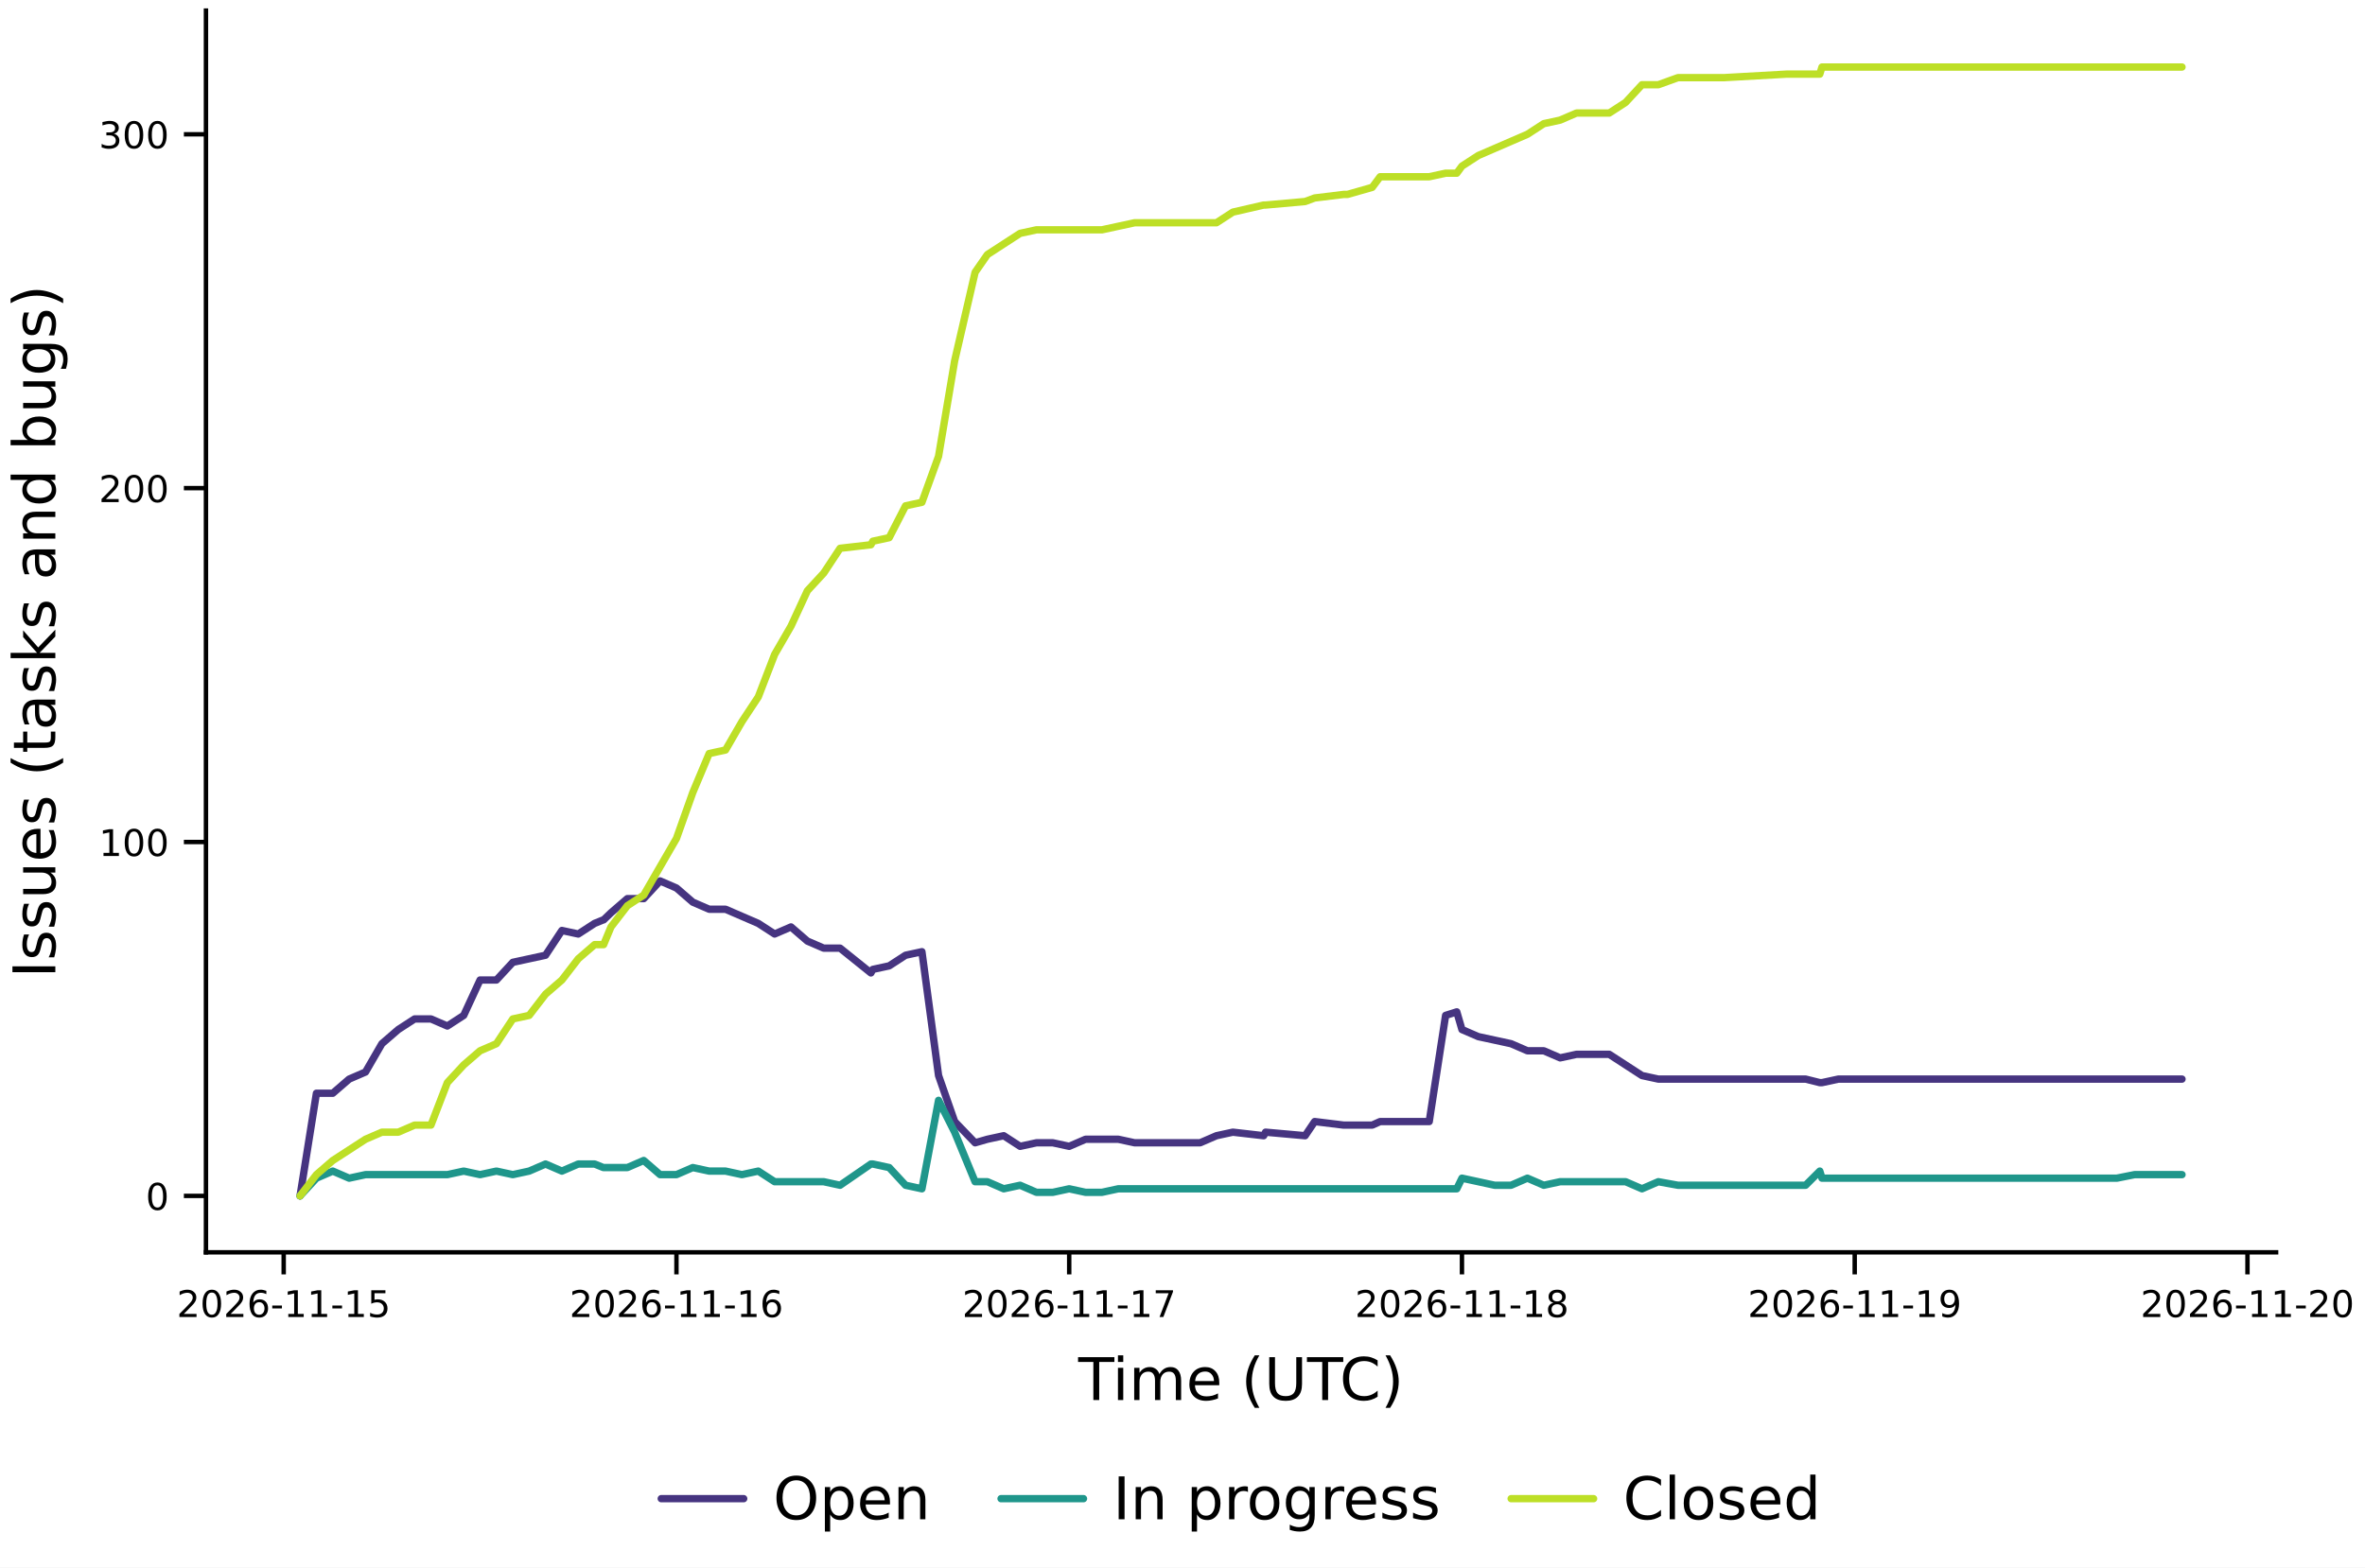
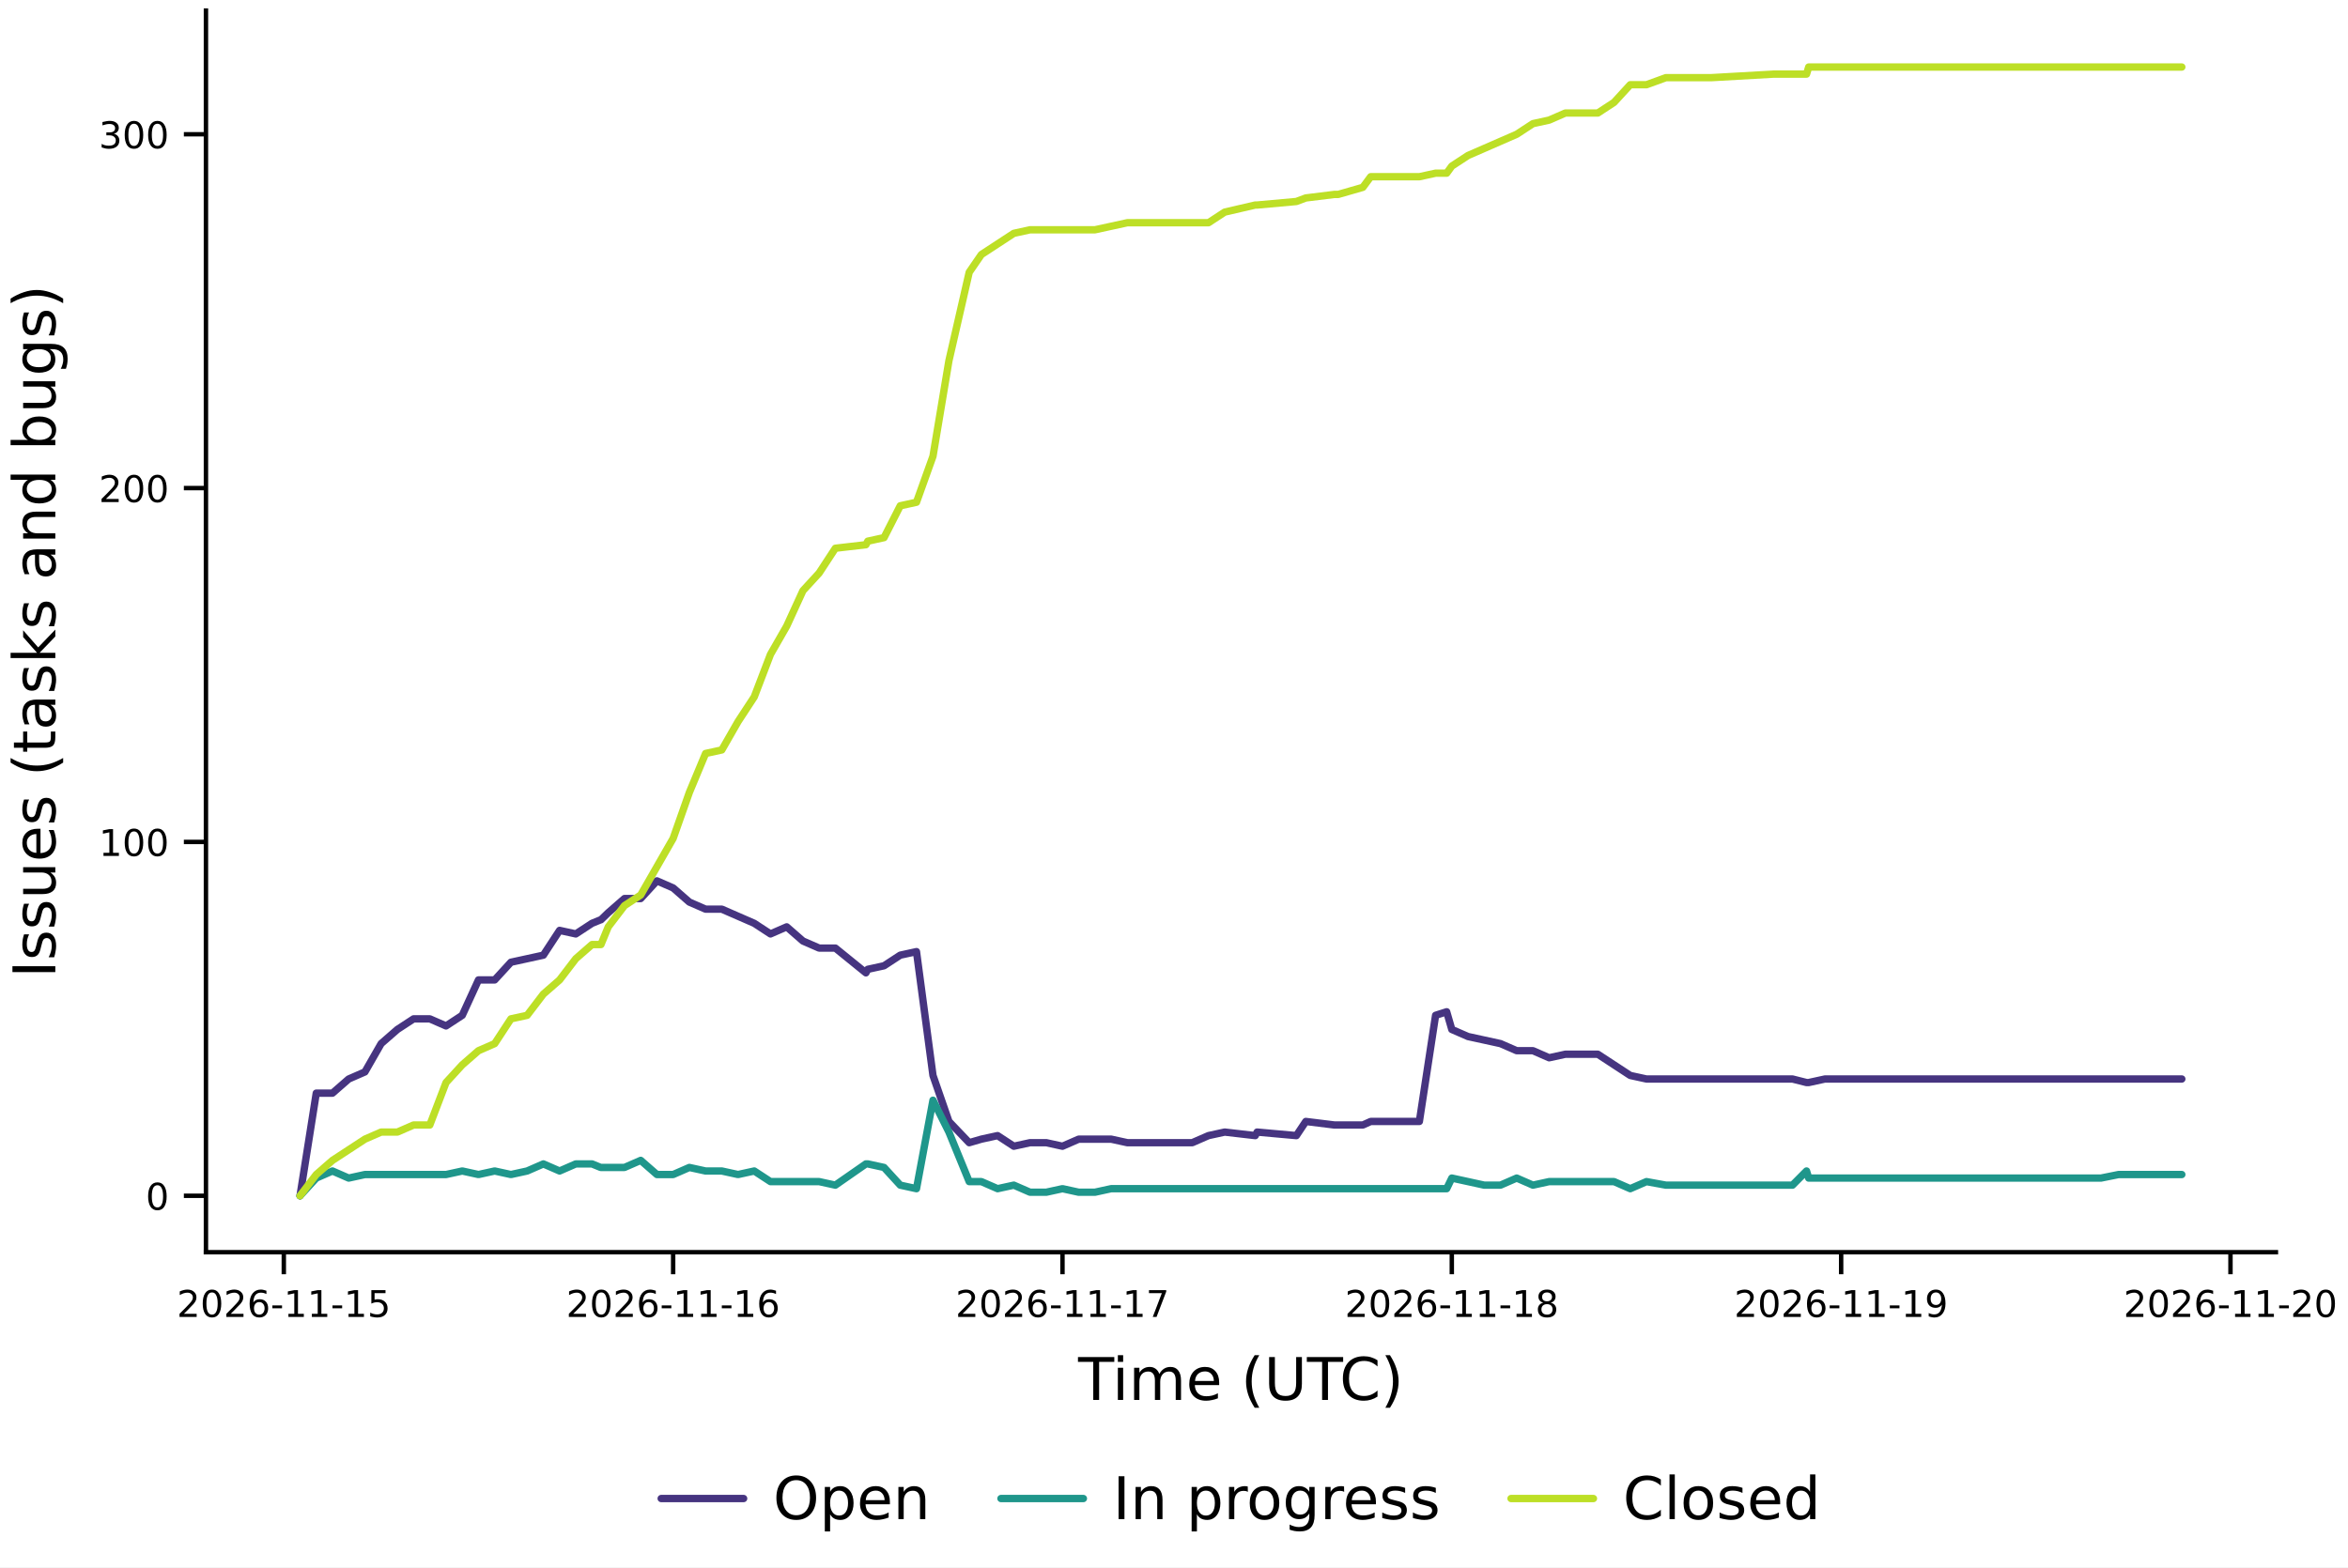
- <svg xmlns="http://www.w3.org/2000/svg" xmlns:xlink="http://www.w3.org/1999/xlink" width="321.334pt" height="213.046pt" viewBox="0 0 321.334 213.046" version="1.1">
+ <svg xmlns="http://www.w3.org/2000/svg" xmlns:xlink="http://www.w3.org/1999/xlink" width="319.053pt" height="213.046pt" viewBox="0 0 319.053 213.046" version="1.1">
  <defs>
    <style type="text/css">*{stroke-linejoin: round; stroke-linecap: butt}</style>
  </defs>
  <g id="figure_1">
    <g id="patch_1">
-       <path d="M 0 213.046  L 321.334 213.046  L 321.334 0  L 0 0  z " style="fill: #ffffff" />
+       <path d="M 0 213.046  L 319.053 213.046  L 319.053 0  L 0 0  z " style="fill: #ffffff" />
    </g>
    <g id="axes_1">
      <g id="patch_2">
        <path d="M 27.984 170.203  L 309.256 170.203  L 309.256 1.44  L 27.984 1.44  z " style="fill: #ffffff" />
      </g>
      <g id="matplotlib.axis_1">
        <g id="xtick_1">
          <g id="line2d_1">
            <defs>
-               <path id="mbb50bc55d5" d="M 0 0  L 0 3  " style="stroke: #000000; stroke-width: 0.6" />
+               <path id="m06a46def1f" d="M 0 0  L 0 3  " style="stroke: #000000; stroke-width: 0.6" />
            </defs>
            <g>
-               <use xlink:href="#mbb50bc55d5" x="38.546" y="170.203" style="stroke: #000000; stroke-width: 0.6" />
+               <use xlink:href="#m06a46def1f" x="38.565" y="170.203" style="stroke: #000000; stroke-width: 0.6" />
            </g>
          </g>
          <g id="text_1">
-             <text style="font-size: 5px; font-family: 'DejaVu Sans', sans-serif; text-anchor: middle" x="38.546" y="179.002" transform="rotate(-0 38.54595 179.0017)">2026-11-15</text>
+             <text style="font-size: 5px; font-family: 'DejaVu Sans', sans-serif; text-anchor: middle" x="38.565" y="179.002" transform="rotate(-0 38.56512 179.0017)">2026-11-15</text>
          </g>
        </g>
        <g id="xtick_2">
          <g id="line2d_2">
            <g>
-               <use xlink:href="#mbb50bc55d5" x="91.91" y="170.203" style="stroke: #000000; stroke-width: 0.6" />
+               <use xlink:href="#m06a46def1f" x="91.469" y="170.203" style="stroke: #000000; stroke-width: 0.6" />
            </g>
          </g>
          <g id="text_2">
-             <text style="font-size: 5px; font-family: 'DejaVu Sans', sans-serif; text-anchor: middle" x="91.91" y="179.002" transform="rotate(-0 91.9097 179.0017)">2026-11-16</text>
+             <text style="font-size: 5px; font-family: 'DejaVu Sans', sans-serif; text-anchor: middle" x="91.469" y="179.002" transform="rotate(-0 91.46884 179.0017)">2026-11-16</text>
          </g>
        </g>
        <g id="xtick_3">
          <g id="line2d_3">
            <g>
-               <use xlink:href="#mbb50bc55d5" x="145.273" y="170.203" style="stroke: #000000; stroke-width: 0.6" />
+               <use xlink:href="#m06a46def1f" x="144.373" y="170.203" style="stroke: #000000; stroke-width: 0.6" />
            </g>
          </g>
          <g id="text_3">
-             <text style="font-size: 5px; font-family: 'DejaVu Sans', sans-serif; text-anchor: middle" x="145.273" y="179.002" transform="rotate(-0 145.2735 179.0017)">2026-11-17</text>
+             <text style="font-size: 5px; font-family: 'DejaVu Sans', sans-serif; text-anchor: middle" x="144.373" y="179.002" transform="rotate(-0 144.3726 179.0017)">2026-11-17</text>
          </g>
        </g>
        <g id="xtick_4">
          <g id="line2d_4">
            <g>
-               <use xlink:href="#mbb50bc55d5" x="198.637" y="170.203" style="stroke: #000000; stroke-width: 0.6" />
+               <use xlink:href="#m06a46def1f" x="197.276" y="170.203" style="stroke: #000000; stroke-width: 0.6" />
            </g>
          </g>
          <g id="text_4">
-             <text style="font-size: 5px; font-family: 'DejaVu Sans', sans-serif; text-anchor: middle" x="198.637" y="179.002" transform="rotate(-0 198.6372 179.0017)">2026-11-18</text>
+             <text style="font-size: 5px; font-family: 'DejaVu Sans', sans-serif; text-anchor: middle" x="197.276" y="179.002" transform="rotate(-0 197.2763 179.0017)">2026-11-18</text>
          </g>
        </g>
        <g id="xtick_5">
          <g id="line2d_5">
            <g>
-               <use xlink:href="#mbb50bc55d5" x="252.001" y="170.203" style="stroke: #000000; stroke-width: 0.6" />
+               <use xlink:href="#m06a46def1f" x="250.18" y="170.203" style="stroke: #000000; stroke-width: 0.6" />
            </g>
          </g>
          <g id="text_5">
-             <text style="font-size: 5px; font-family: 'DejaVu Sans', sans-serif; text-anchor: middle" x="252.001" y="179.002" transform="rotate(-0 252.001 179.0017)">2026-11-19</text>
+             <text style="font-size: 5px; font-family: 'DejaVu Sans', sans-serif; text-anchor: middle" x="250.18" y="179.002" transform="rotate(-0 250.18 179.0017)">2026-11-19</text>
          </g>
        </g>
        <g id="xtick_6">
          <g id="line2d_6">
            <g>
-               <use xlink:href="#mbb50bc55d5" x="305.365" y="170.203" style="stroke: #000000; stroke-width: 0.6" />
+               <use xlink:href="#m06a46def1f" x="303.084" y="170.203" style="stroke: #000000; stroke-width: 0.6" />
            </g>
          </g>
          <g id="text_6">
-             <text style="font-size: 5px; font-family: 'DejaVu Sans', sans-serif; text-anchor: middle" x="305.365" y="179.002" transform="rotate(-0 305.3647 179.0017)">2026-11-20</text>
+             <text style="font-size: 5px; font-family: 'DejaVu Sans', sans-serif; text-anchor: middle" x="303.084" y="179.002" transform="rotate(-0 303.0837 179.0017)">2026-11-20</text>
          </g>
        </g>
        <g id="text_7">
          <text style="font-size: 8px; font-family: 'DejaVu Sans', sans-serif; text-anchor: middle" x="168.62" y="190.282" transform="rotate(-0 168.6201 190.2816)">Time (UTC)</text>
        </g>
      </g>
      <g id="matplotlib.axis_2">
        <g id="ytick_1">
          <g id="line2d_7">
            <defs>
-               <path id="m4335748d41" d="M 0 0  L -3 0  " style="stroke: #000000; stroke-width: 0.6" />
+               <path id="m5fb34861c5" d="M 0 0  L -3 0  " style="stroke: #000000; stroke-width: 0.6" />
            </defs>
            <g>
-               <use xlink:href="#m4335748d41" x="27.984" y="162.532" style="stroke: #000000; stroke-width: 0.6" />
+               <use xlink:href="#m5fb34861c5" x="27.984" y="162.532" style="stroke: #000000; stroke-width: 0.6" />
            </g>
          </g>
          <g id="text_8">
            <text style="font-size: 5px; font-family: 'DejaVu Sans', sans-serif; text-anchor: end" x="22.984" y="164.431" transform="rotate(-0 22.98438 164.4312)">0</text>
          </g>
        </g>
        <g id="ytick_2">
          <g id="line2d_8">
            <g>
-               <use xlink:href="#m4335748d41" x="27.984" y="114.438" style="stroke: #000000; stroke-width: 0.6" />
+               <use xlink:href="#m5fb34861c5" x="27.984" y="114.438" style="stroke: #000000; stroke-width: 0.6" />
            </g>
          </g>
          <g id="text_9">
            <text style="font-size: 5px; font-family: 'DejaVu Sans', sans-serif; text-anchor: end" x="22.984" y="116.337" transform="rotate(-0 22.98438 116.337)">100</text>
          </g>
        </g>
        <g id="ytick_3">
          <g id="line2d_9">
            <g>
-               <use xlink:href="#m4335748d41" x="27.984" y="66.343" style="stroke: #000000; stroke-width: 0.6" />
+               <use xlink:href="#m5fb34861c5" x="27.984" y="66.343" style="stroke: #000000; stroke-width: 0.6" />
            </g>
          </g>
          <g id="text_10">
            <text style="font-size: 5px; font-family: 'DejaVu Sans', sans-serif; text-anchor: end" x="22.984" y="68.243" transform="rotate(-0 22.98438 68.24266)">200</text>
          </g>
        </g>
        <g id="ytick_4">
          <g id="line2d_10">
            <g>
-               <use xlink:href="#m4335748d41" x="27.984" y="18.249" style="stroke: #000000; stroke-width: 0.6" />
+               <use xlink:href="#m5fb34861c5" x="27.984" y="18.249" style="stroke: #000000; stroke-width: 0.6" />
            </g>
          </g>
          <g id="text_11">
            <text style="font-size: 5px; font-family: 'DejaVu Sans', sans-serif; text-anchor: end" x="22.984" y="20.148" transform="rotate(-0 22.98438 20.14837)">300</text>
          </g>
        </g>
        <g id="text_12">
          <text style="font-size: 8px; font-family: 'DejaVu Sans', sans-serif; text-anchor: middle" x="7.519" y="85.821" transform="rotate(-90 7.51875 85.82143)">Issues (tasks and bugs)</text>
        </g>
      </g>
      <g id="line2d_11">
-         <path d="M 40.769 162.532  L 42.993 148.584  L 45.216 148.584  L 47.44 146.661  L 49.663 145.699  L 51.887 141.851  L 54.11 139.928  L 56.334 138.485  L 58.557 138.485  L 60.781 139.447  L 63.004 138.004  L 65.228 133.194  L 67.451 133.194  L 69.675 130.79  L 71.898 130.309  L 74.122 129.828  L 76.345 126.461  L 78.569 126.942  L 80.792 125.499  L 81.978 125.018  L 82.015 125.018  L 83.016 124.056  L 85.239 122.133  L 87.463 122.133  L 89.686 119.728  L 91.91 120.69  L 94.133 122.614  L 96.357 123.575  L 98.58 123.575  L 100.804 124.537  L 103.027 125.499  L 105.251 126.942  L 107.474 125.98  L 109.698 127.904  L 111.921 128.866  L 114.145 128.866  L 118.332 132.232  L 118.592 131.751  L 120.815 131.271  L 123.039 129.828  L 125.262 129.347  L 127.523 146.18  L 129.709 152.432  L 132.488 155.318  L 134.156 154.837  L 136.379 154.356  L 138.603 155.799  L 140.826 155.318  L 143.05 155.318  L 145.273 155.799  L 147.497 154.837  L 149.72 154.837  L 151.944 154.837  L 154.167 155.318  L 156.391 155.318  L 158.614 155.318  L 160.838 155.318  L 163.061 155.318  L 165.285 154.356  L 167.508 153.875  L 171.696 154.356  L 171.955 153.875  L 177.329 154.356  L 178.626 152.432  L 182.554 152.913  L 183.073 152.913  L 186.445 152.913  L 187.52 152.432  L 189.743 152.432  L 191.967 152.432  L 194.19 152.432  L 196.414 138.004  L 197.933 137.523  L 198.637 139.928  L 200.861 140.889  L 203.084 141.37  L 205.308 141.851  L 207.531 142.813  L 209.755 142.813  L 211.978 143.775  L 214.202 143.294  L 216.425 143.294  L 218.649 143.294  L 220.872 144.737  L 223.096 146.18  L 225.319 146.661  L 227.987 146.661  L 229.803 146.661  L 231.99 146.661  L 234.213 146.661  L 242.773 146.661  L 243.107 146.661  L 245.33 146.661  L 247.258 147.142  L 247.554 147.142  L 249.777 146.661  L 252.001 146.661  L 254.558 146.661  L 271.271 146.661  L 272.012 146.661  L 274.236 146.661  L 276.459 146.661  L 279.795 146.661  L 280.906 146.661  L 284.205 146.661  L 285.353 146.661  L 287.614 146.661  L 290.023 146.661  L 292.024 146.661  L 294.247 146.661  L 296.471 146.661  " clip-path="url(#p7fdba5b775)" style="fill: none; stroke: #463480; stroke-linecap: round" />
+         <path d="M 40.769 162.532  L 42.974 148.584  L 45.178 148.584  L 47.382 146.661  L 49.587 145.699  L 51.791 141.851  L 53.995 139.928  L 56.2 138.485  L 58.404 138.485  L 60.608 139.447  L 62.813 138.004  L 65.017 133.194  L 67.221 133.194  L 69.426 130.79  L 71.63 130.309  L 73.834 129.828  L 76.039 126.461  L 78.243 126.942  L 80.447 125.499  L 81.623 125.018  L 81.66 125.018  L 82.652 124.056  L 84.856 122.133  L 87.06 122.133  L 89.265 119.728  L 91.469 120.69  L 93.673 122.614  L 95.877 123.575  L 98.082 123.575  L 100.286 124.537  L 102.49 125.499  L 104.695 126.942  L 106.899 125.98  L 109.103 127.904  L 111.308 128.866  L 113.512 128.866  L 117.664 132.232  L 117.921 131.751  L 120.125 131.271  L 122.329 129.828  L 124.534 129.347  L 126.775 146.18  L 128.942 152.432  L 131.698 155.318  L 133.351 154.837  L 135.555 154.356  L 137.76 155.799  L 139.964 155.318  L 142.168 155.318  L 144.373 155.799  L 146.577 154.837  L 148.781 154.837  L 150.986 154.837  L 153.19 155.318  L 155.394 155.318  L 157.598 155.318  L 159.803 155.318  L 162.007 155.318  L 164.211 154.356  L 166.416 153.875  L 170.567 154.356  L 170.824 153.875  L 176.152 154.356  L 177.437 152.432  L 181.332 152.913  L 181.846 152.913  L 185.189 152.913  L 186.255 152.432  L 188.459 152.432  L 190.663 152.432  L 192.868 152.432  L 195.072 138.004  L 196.578 137.523  L 197.276 139.928  L 199.481 140.889  L 201.685 141.37  L 203.889 141.851  L 206.094 142.813  L 208.298 142.813  L 210.502 143.775  L 212.707 143.294  L 214.911 143.294  L 217.115 143.294  L 219.319 144.737  L 221.524 146.18  L 223.728 146.661  L 226.373 146.661  L 228.174 146.661  L 230.341 146.661  L 232.545 146.661  L 241.032 146.661  L 241.363 146.661  L 243.567 146.661  L 245.477 147.142  L 245.771 147.142  L 247.976 146.661  L 250.18 146.661  L 252.715 146.661  L 269.284 146.661  L 270.019 146.661  L 272.223 146.661  L 274.428 146.661  L 277.734 146.661  L 278.836 146.661  L 282.106 146.661  L 283.245 146.661  L 285.486 146.661  L 287.874 146.661  L 289.858 146.661  L 292.062 146.661  L 294.266 146.661  L 296.471 146.661  " clip-path="url(#p05f24eee8b)" style="fill: none; stroke: #463480; stroke-linecap: round" />
      </g>
      <g id="line2d_12">
-         <path d="M 40.769 162.532  L 42.993 160.127  L 45.216 159.165  L 47.44 160.127  L 49.663 159.646  L 51.887 159.646  L 54.11 159.646  L 56.334 159.646  L 58.557 159.646  L 60.781 159.646  L 63.004 159.165  L 65.228 159.646  L 67.451 159.165  L 69.675 159.646  L 71.898 159.165  L 74.122 158.203  L 76.345 159.165  L 78.569 158.203  L 80.792 158.203  L 81.978 158.684  L 82.015 158.684  L 83.016 158.684  L 85.239 158.684  L 87.463 157.722  L 89.686 159.646  L 91.91 159.646  L 94.133 158.684  L 96.357 159.165  L 98.58 159.165  L 100.804 159.646  L 103.027 159.165  L 105.251 160.608  L 107.474 160.608  L 109.698 160.608  L 111.921 160.608  L 114.145 161.089  L 118.332 158.203  L 118.592 158.203  L 120.815 158.684  L 123.039 161.089  L 125.262 161.57  L 127.523 149.546  L 129.709 153.875  L 132.488 160.608  L 134.156 160.608  L 136.379 161.57  L 138.603 161.089  L 140.826 162.051  L 143.05 162.051  L 145.273 161.57  L 147.497 162.051  L 149.72 162.051  L 151.944 161.57  L 154.167 161.57  L 156.391 161.57  L 158.614 161.57  L 160.838 161.57  L 163.061 161.57  L 165.285 161.57  L 167.508 161.57  L 171.696 161.57  L 171.955 161.57  L 177.329 161.57  L 178.626 161.57  L 182.554 161.57  L 183.073 161.57  L 186.445 161.57  L 187.52 161.57  L 189.743 161.57  L 191.967 161.57  L 194.19 161.57  L 196.414 161.57  L 197.933 161.57  L 198.637 160.127  L 200.861 160.608  L 203.084 161.089  L 205.308 161.089  L 207.531 160.127  L 209.755 161.089  L 211.978 160.608  L 214.202 160.608  L 216.425 160.608  L 218.649 160.608  L 220.872 160.608  L 223.096 161.57  L 225.319 160.608  L 227.987 161.089  L 229.803 161.089  L 231.99 161.089  L 234.213 161.089  L 242.773 161.089  L 243.107 161.089  L 245.33 161.089  L 247.258 159.165  L 247.554 160.127  L 249.777 160.127  L 252.001 160.127  L 254.558 160.127  L 271.271 160.127  L 272.012 160.127  L 274.236 160.127  L 276.459 160.127  L 279.795 160.127  L 280.906 160.127  L 284.205 160.127  L 285.353 160.127  L 287.614 160.127  L 290.023 159.646  L 292.024 159.646  L 294.247 159.646  L 296.471 159.646  " clip-path="url(#p7fdba5b775)" style="fill: none; stroke: #1f968b; stroke-linecap: round" />
+         <path d="M 40.769 162.532  L 42.974 160.127  L 45.178 159.165  L 47.382 160.127  L 49.587 159.646  L 51.791 159.646  L 53.995 159.646  L 56.2 159.646  L 58.404 159.646  L 60.608 159.646  L 62.813 159.165  L 65.017 159.646  L 67.221 159.165  L 69.426 159.646  L 71.63 159.165  L 73.834 158.203  L 76.039 159.165  L 78.243 158.203  L 80.447 158.203  L 81.623 158.684  L 81.66 158.684  L 82.652 158.684  L 84.856 158.684  L 87.06 157.722  L 89.265 159.646  L 91.469 159.646  L 93.673 158.684  L 95.877 159.165  L 98.082 159.165  L 100.286 159.646  L 102.49 159.165  L 104.695 160.608  L 106.899 160.608  L 109.103 160.608  L 111.308 160.608  L 113.512 161.089  L 117.664 158.203  L 117.921 158.203  L 120.125 158.684  L 122.329 161.089  L 124.534 161.57  L 126.775 149.546  L 128.942 153.875  L 131.698 160.608  L 133.351 160.608  L 135.555 161.57  L 137.76 161.089  L 139.964 162.051  L 142.168 162.051  L 144.373 161.57  L 146.577 162.051  L 148.781 162.051  L 150.986 161.57  L 153.19 161.57  L 155.394 161.57  L 157.598 161.57  L 159.803 161.57  L 162.007 161.57  L 164.211 161.57  L 166.416 161.57  L 170.567 161.57  L 170.824 161.57  L 176.152 161.57  L 177.437 161.57  L 181.332 161.57  L 181.846 161.57  L 185.189 161.57  L 186.255 161.57  L 188.459 161.57  L 190.663 161.57  L 192.868 161.57  L 195.072 161.57  L 196.578 161.57  L 197.276 160.127  L 199.481 160.608  L 201.685 161.089  L 203.889 161.089  L 206.094 160.127  L 208.298 161.089  L 210.502 160.608  L 212.707 160.608  L 214.911 160.608  L 217.115 160.608  L 219.319 160.608  L 221.524 161.57  L 223.728 160.608  L 226.373 161.089  L 228.174 161.089  L 230.341 161.089  L 232.545 161.089  L 241.032 161.089  L 241.363 161.089  L 243.567 161.089  L 245.477 159.165  L 245.771 160.127  L 247.976 160.127  L 250.18 160.127  L 252.715 160.127  L 269.284 160.127  L 270.019 160.127  L 272.223 160.127  L 274.428 160.127  L 277.734 160.127  L 278.836 160.127  L 282.106 160.127  L 283.245 160.127  L 285.486 160.127  L 287.874 159.646  L 289.858 159.646  L 292.062 159.646  L 294.266 159.646  L 296.471 159.646  " clip-path="url(#p05f24eee8b)" style="fill: none; stroke: #1f968b; stroke-linecap: round" />
      </g>
      <g id="line2d_13">
-         <path d="M 40.769 162.532  L 42.993 159.646  L 45.216 157.722  L 47.44 156.28  L 49.663 154.837  L 51.887 153.875  L 54.11 153.875  L 56.334 152.913  L 58.557 152.913  L 60.781 147.142  L 63.004 144.737  L 65.228 142.813  L 67.451 141.851  L 69.675 138.485  L 71.898 138.004  L 74.122 135.118  L 76.345 133.194  L 78.569 130.309  L 80.792 128.385  L 81.978 128.385  L 82.015 128.385  L 83.016 125.98  L 85.239 123.095  L 87.463 121.652  L 89.686 117.804  L 91.91 113.957  L 94.133 107.704  L 96.357 102.414  L 98.58 101.933  L 100.804 98.085  L 103.027 94.719  L 105.251 88.948  L 107.474 85.1  L 109.698 80.291  L 111.921 77.886  L 114.145 74.519  L 118.332 74.038  L 118.592 73.557  L 120.815 73.076  L 123.039 68.748  L 125.262 68.267  L 127.523 62.015  L 129.709 49.029  L 132.488 37.006  L 134.156 34.601  L 136.379 33.158  L 138.603 31.715  L 140.826 31.234  L 143.05 31.234  L 145.273 31.234  L 147.497 31.234  L 149.72 31.234  L 151.944 30.753  L 154.167 30.273  L 156.391 30.273  L 158.614 30.273  L 160.838 30.273  L 163.061 30.273  L 165.285 30.273  L 167.508 28.83  L 171.696 27.868  L 171.955 27.868  L 177.329 27.387  L 178.626 26.906  L 182.554 26.425  L 183.073 26.425  L 186.445 25.463  L 187.52 24.02  L 189.743 24.02  L 191.967 24.02  L 194.19 24.02  L 196.414 23.539  L 197.933 23.539  L 198.637 22.577  L 200.861 21.135  L 203.084 20.173  L 205.308 19.211  L 207.531 18.249  L 209.755 16.806  L 211.978 16.325  L 214.202 15.363  L 216.425 15.363  L 218.649 15.363  L 220.872 13.92  L 223.096 11.516  L 225.319 11.516  L 227.987 10.554  L 229.803 10.554  L 231.99 10.554  L 234.213 10.554  L 242.773 10.073  L 243.107 10.073  L 245.33 10.073  L 247.258 10.073  L 247.554 9.111  L 249.777 9.111  L 252.001 9.111  L 254.558 9.111  L 271.271 9.111  L 272.012 9.111  L 274.236 9.111  L 276.459 9.111  L 279.795 9.111  L 280.906 9.111  L 284.205 9.111  L 285.353 9.111  L 287.614 9.111  L 290.023 9.111  L 292.024 9.111  L 294.247 9.111  L 296.471 9.111  " clip-path="url(#p7fdba5b775)" style="fill: none; stroke: #bddf26; stroke-linecap: round" />
+         <path d="M 40.769 162.532  L 42.974 159.646  L 45.178 157.722  L 47.382 156.28  L 49.587 154.837  L 51.791 153.875  L 53.995 153.875  L 56.2 152.913  L 58.404 152.913  L 60.608 147.142  L 62.813 144.737  L 65.017 142.813  L 67.221 141.851  L 69.426 138.485  L 71.63 138.004  L 73.834 135.118  L 76.039 133.194  L 78.243 130.309  L 80.447 128.385  L 81.623 128.385  L 81.66 128.385  L 82.652 125.98  L 84.856 123.095  L 87.06 121.652  L 89.265 117.804  L 91.469 113.957  L 93.673 107.704  L 95.877 102.414  L 98.082 101.933  L 100.286 98.085  L 102.49 94.719  L 104.695 88.948  L 106.899 85.1  L 109.103 80.291  L 111.308 77.886  L 113.512 74.519  L 117.664 74.038  L 117.921 73.557  L 120.125 73.076  L 122.329 68.748  L 124.534 68.267  L 126.775 62.015  L 128.942 49.029  L 131.698 37.006  L 133.351 34.601  L 135.555 33.158  L 137.76 31.715  L 139.964 31.234  L 142.168 31.234  L 144.373 31.234  L 146.577 31.234  L 148.781 31.234  L 150.986 30.753  L 153.19 30.273  L 155.394 30.273  L 157.598 30.273  L 159.803 30.273  L 162.007 30.273  L 164.211 30.273  L 166.416 28.83  L 170.567 27.868  L 170.824 27.868  L 176.152 27.387  L 177.437 26.906  L 181.332 26.425  L 181.846 26.425  L 185.189 25.463  L 186.255 24.02  L 188.459 24.02  L 190.663 24.02  L 192.868 24.02  L 195.072 23.539  L 196.578 23.539  L 197.276 22.577  L 199.481 21.135  L 201.685 20.173  L 203.889 19.211  L 206.094 18.249  L 208.298 16.806  L 210.502 16.325  L 212.707 15.363  L 214.911 15.363  L 217.115 15.363  L 219.319 13.92  L 221.524 11.516  L 223.728 11.516  L 226.373 10.554  L 228.174 10.554  L 230.341 10.554  L 232.545 10.554  L 241.032 10.073  L 241.363 10.073  L 243.567 10.073  L 245.477 10.073  L 245.771 9.111  L 247.976 9.111  L 250.18 9.111  L 252.715 9.111  L 269.284 9.111  L 270.019 9.111  L 272.223 9.111  L 274.428 9.111  L 277.734 9.111  L 278.836 9.111  L 282.106 9.111  L 283.245 9.111  L 285.486 9.111  L 287.874 9.111  L 289.858 9.111  L 292.062 9.111  L 294.266 9.111  L 296.471 9.111  " clip-path="url(#p05f24eee8b)" style="fill: none; stroke: #bddf26; stroke-linecap: round" />
      </g>
      <g id="patch_3">
        <path d="M 27.984 170.203  L 27.984 1.44  " style="fill: none; stroke: #000000; stroke-width: 0.6; stroke-linejoin: miter; stroke-linecap: square" />
      </g>
      <g id="patch_4">
        <path d="M 27.984 170.203  L 309.256 170.203  " style="fill: none; stroke: #000000; stroke-width: 0.6; stroke-linejoin: miter; stroke-linecap: square" />
      </g>
      <g id="legend_1">
        <g id="line2d_14">
          <path d="M 89.846 203.684  L 95.446 203.684  L 101.046 203.684  " style="fill: none; stroke: #463480; stroke-linecap: round" />
        </g>
        <g id="text_13">
          <text style="font-size: 8px; font-family: 'DejaVu Sans', sans-serif; text-anchor: start" x="105.046" y="206.484" transform="rotate(-0 105.0457 206.4837)">Open</text>
        </g>
        <g id="line2d_15">
          <path d="M 136.014 203.684  L 141.614 203.684  L 147.214 203.684  " style="fill: none; stroke: #1f968b; stroke-linecap: round" />
        </g>
        <g id="text_14">
          <text style="font-size: 8px; font-family: 'DejaVu Sans', sans-serif; text-anchor: start" x="151.214" y="206.484" transform="rotate(-0 151.2145 206.4837)">In progress</text>
        </g>
        <g id="line2d_16">
          <path d="M 205.322 203.684  L 210.922 203.684  L 216.522 203.684  " style="fill: none; stroke: #bddf26; stroke-linecap: round" />
        </g>
        <g id="text_15">
          <text style="font-size: 8px; font-family: 'DejaVu Sans', sans-serif; text-anchor: start" x="220.522" y="206.484" transform="rotate(-0 220.522 206.4837)">Closed</text>
        </g>
      </g>
    </g>
  </g>
  <defs>
-     <clipPath id="p7fdba5b775">
+     <clipPath id="p05f24eee8b">
      <rect x="27.984" y="1.44" width="281.271" height="168.763" />
    </clipPath>
  </defs>
</svg>
